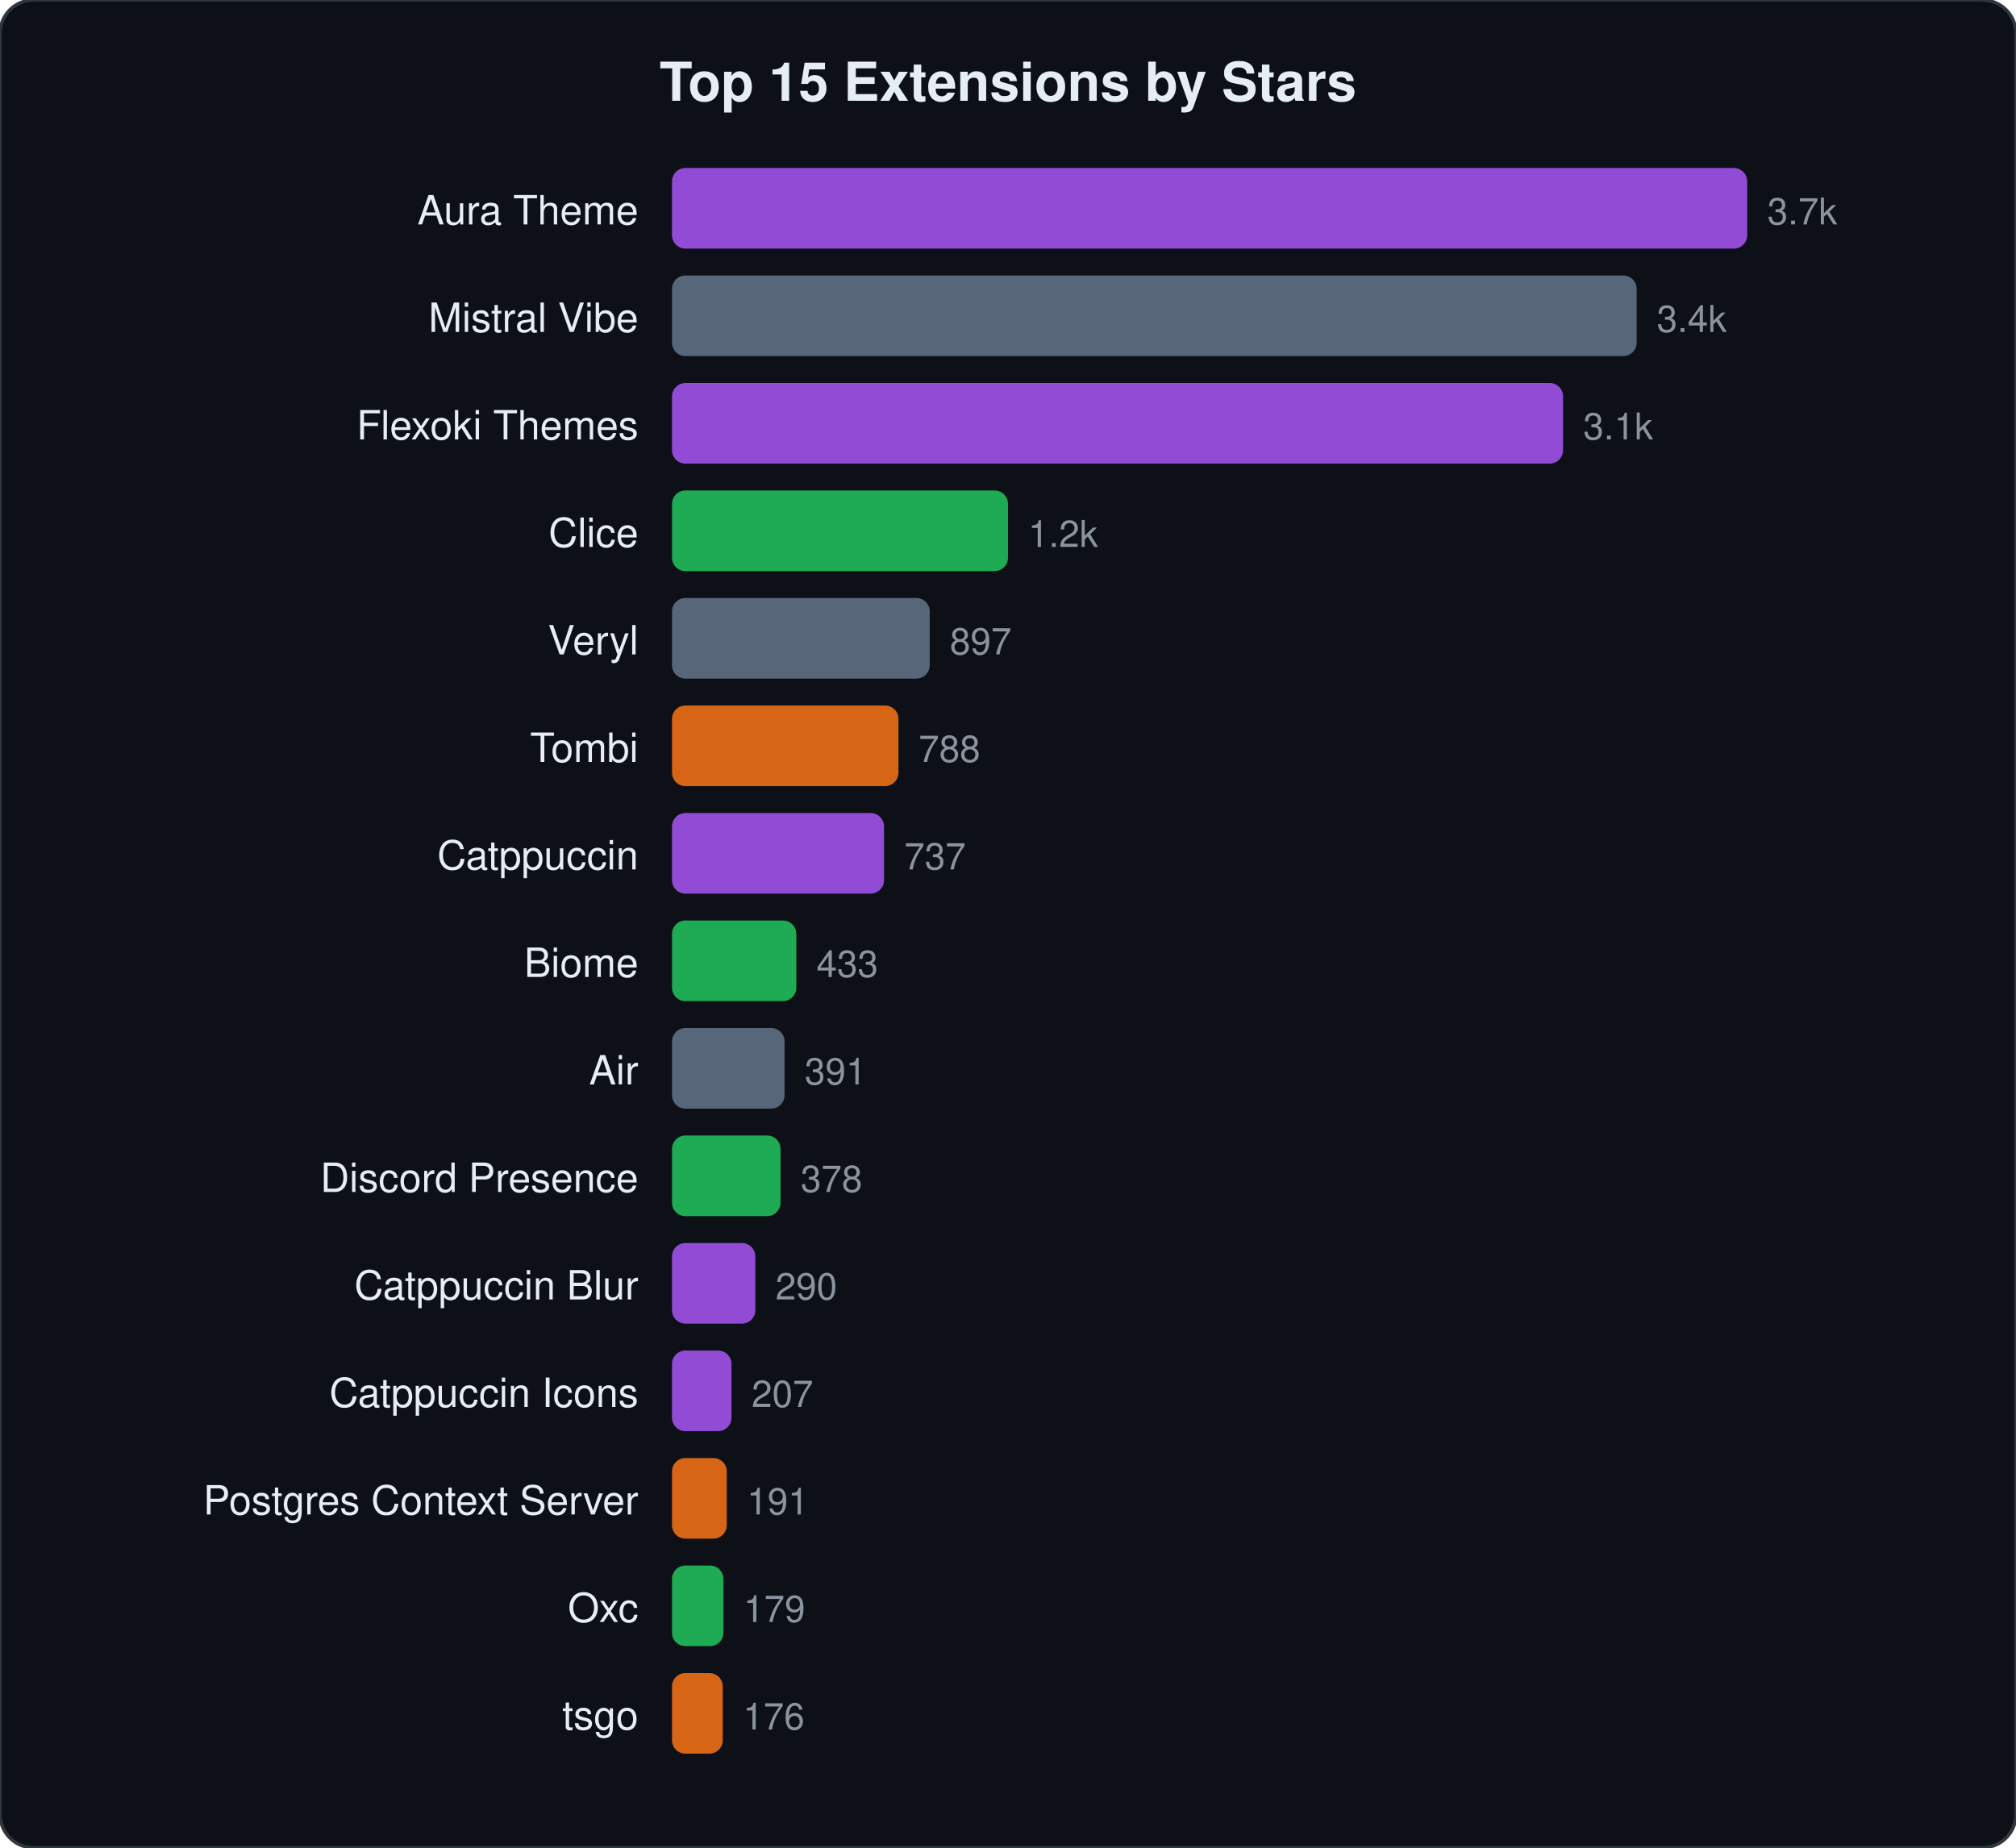
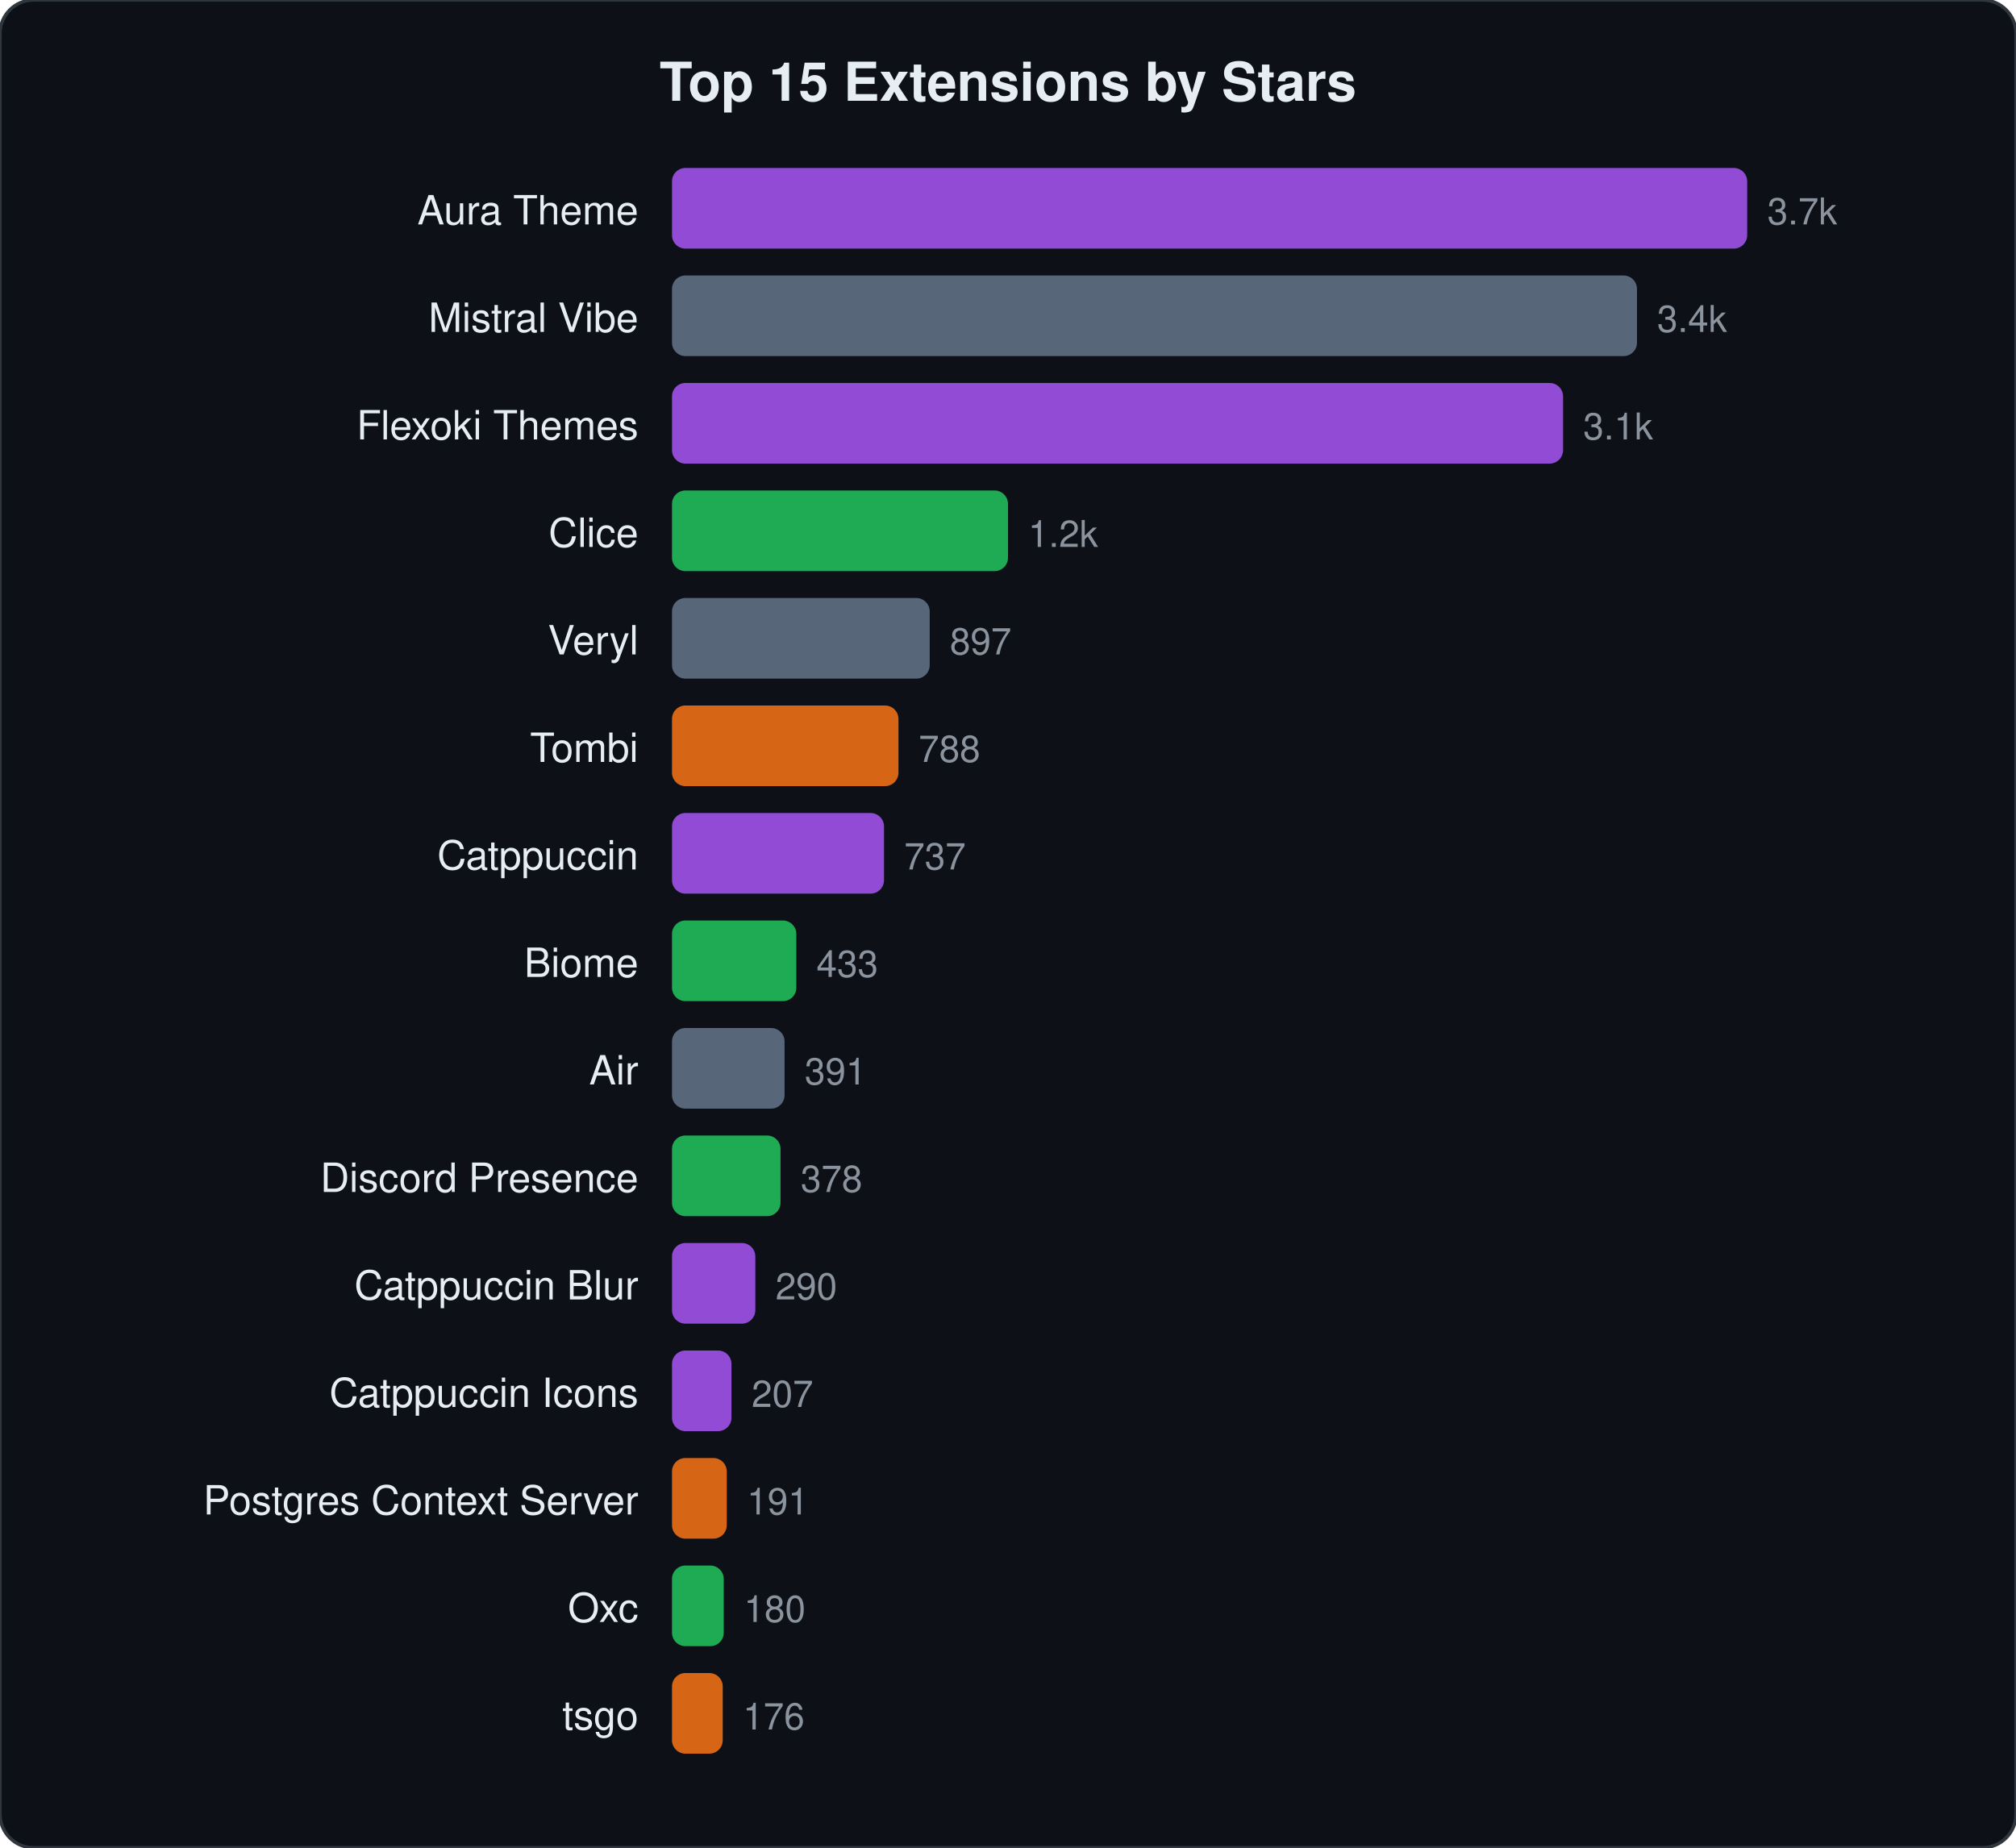
<svg xmlns="http://www.w3.org/2000/svg" viewBox="0 0 600 550" width="600" height="550">
  <style>text{font-family:-apple-system,BlinkMacSystemFont,"Segoe UI",Helvetica,Arial,sans-serif;fill:#e6edf3}.name{font-size:12px}.stars{font-size:11px;fill:#8b949e}.title{font-size:16px;font-weight:600}</style>
  <rect width="600" height="550" rx="10" fill="#0d1117" stroke="#30363d" stroke-width="1" />
  <text x="300" y="30" text-anchor="middle" class="title">Top 15 Extensions by Stars</text>
  <text x="190" y="66.8" text-anchor="end" class="name">Aura Theme</text>
  <rect x="200" y="50.0" width="320.0" height="24" rx="4" fill="#a855f7" opacity="0.85" />
  <text x="526.0" y="66.8" class="stars">3.7k</text>
  <text x="190" y="98.8" text-anchor="end" class="name">Mistral Vibe</text>
-   <rect x="200" y="82.0" width="287.1" height="24" rx="4" fill="#64748b" opacity="0.85" />
-   <text x="493.1" y="98.8" class="stars">3.4k</text>
+   <rect x="200" y="82.0" width="287.2" height="24" rx="4" fill="#64748b" opacity="0.85" />
+   <text x="493.2" y="98.8" class="stars">3.4k</text>
  <text x="190" y="130.8" text-anchor="end" class="name">Flexoki Themes</text>
  <rect x="200" y="114.0" width="265.2" height="24" rx="4" fill="#a855f7" opacity="0.85" />
  <text x="471.2" y="130.8" class="stars">3.1k</text>
  <text x="190" y="162.8" text-anchor="end" class="name">Clice</text>
  <rect x="200" y="146.0" width="100.0" height="24" rx="4" fill="#22c55e" opacity="0.85" />
  <text x="306.0" y="162.8" class="stars">1.2k</text>
  <text x="190" y="194.8" text-anchor="end" class="name">Veryl</text>
  <rect x="200" y="178.0" width="76.7" height="24" rx="4" fill="#64748b" opacity="0.85" />
  <text x="282.7" y="194.8" class="stars">897</text>
  <text x="190" y="226.8" text-anchor="end" class="name">Tombi</text>
  <rect x="200" y="210.0" width="67.4" height="24" rx="4" fill="#f97316" opacity="0.85" />
  <text x="273.4" y="226.8" class="stars">788</text>
  <text x="190" y="258.8" text-anchor="end" class="name">Catppuccin</text>
  <rect x="200" y="242.0" width="63.1" height="24" rx="4" fill="#a855f7" opacity="0.85" />
  <text x="269.1" y="258.8" class="stars">737</text>
  <text x="190" y="290.8" text-anchor="end" class="name">Biome</text>
  <rect x="200" y="274.0" width="37.0" height="24" rx="4" fill="#22c55e" opacity="0.85" />
  <text x="243.0" y="290.8" class="stars">433</text>
  <text x="190" y="322.8" text-anchor="end" class="name">Air</text>
  <rect x="200" y="306.0" width="33.5" height="24" rx="4" fill="#64748b" opacity="0.85" />
  <text x="239.5" y="322.8" class="stars">391</text>
  <text x="190" y="354.8" text-anchor="end" class="name">Discord Presence</text>
  <rect x="200" y="338.0" width="32.3" height="24" rx="4" fill="#22c55e" opacity="0.85" />
  <text x="238.3" y="354.8" class="stars">378</text>
  <text x="190" y="386.8" text-anchor="end" class="name">Catppuccin Blur</text>
  <rect x="200" y="370.0" width="24.8" height="24" rx="4" fill="#a855f7" opacity="0.85" />
  <text x="230.8" y="386.8" class="stars">290</text>
  <text x="190" y="418.8" text-anchor="end" class="name">Catppuccin Icons</text>
  <rect x="200" y="402.0" width="17.7" height="24" rx="4" fill="#a855f7" opacity="0.85" />
  <text x="223.7" y="418.8" class="stars">207</text>
  <text x="190" y="450.8" text-anchor="end" class="name">Postgres Context Server</text>
  <rect x="200" y="434.0" width="16.3" height="24" rx="4" fill="#f97316" opacity="0.85" />
  <text x="222.3" y="450.8" class="stars">191</text>
  <text x="190" y="482.8" text-anchor="end" class="name">Oxc</text>
-   <rect x="200" y="466.0" width="15.3" height="24" rx="4" fill="#22c55e" opacity="0.85" />
-   <text x="221.3" y="482.8" class="stars">179</text>
+   <rect x="200" y="466.0" width="15.4" height="24" rx="4" fill="#22c55e" opacity="0.85" />
+   <text x="221.4" y="482.8" class="stars">180</text>
  <text x="190" y="514.8" text-anchor="end" class="name">tsgo</text>
  <rect x="200" y="498.0" width="15.1" height="24" rx="4" fill="#f97316" opacity="0.85" />
  <text x="221.1" y="514.8" class="stars">176</text>
</svg>
